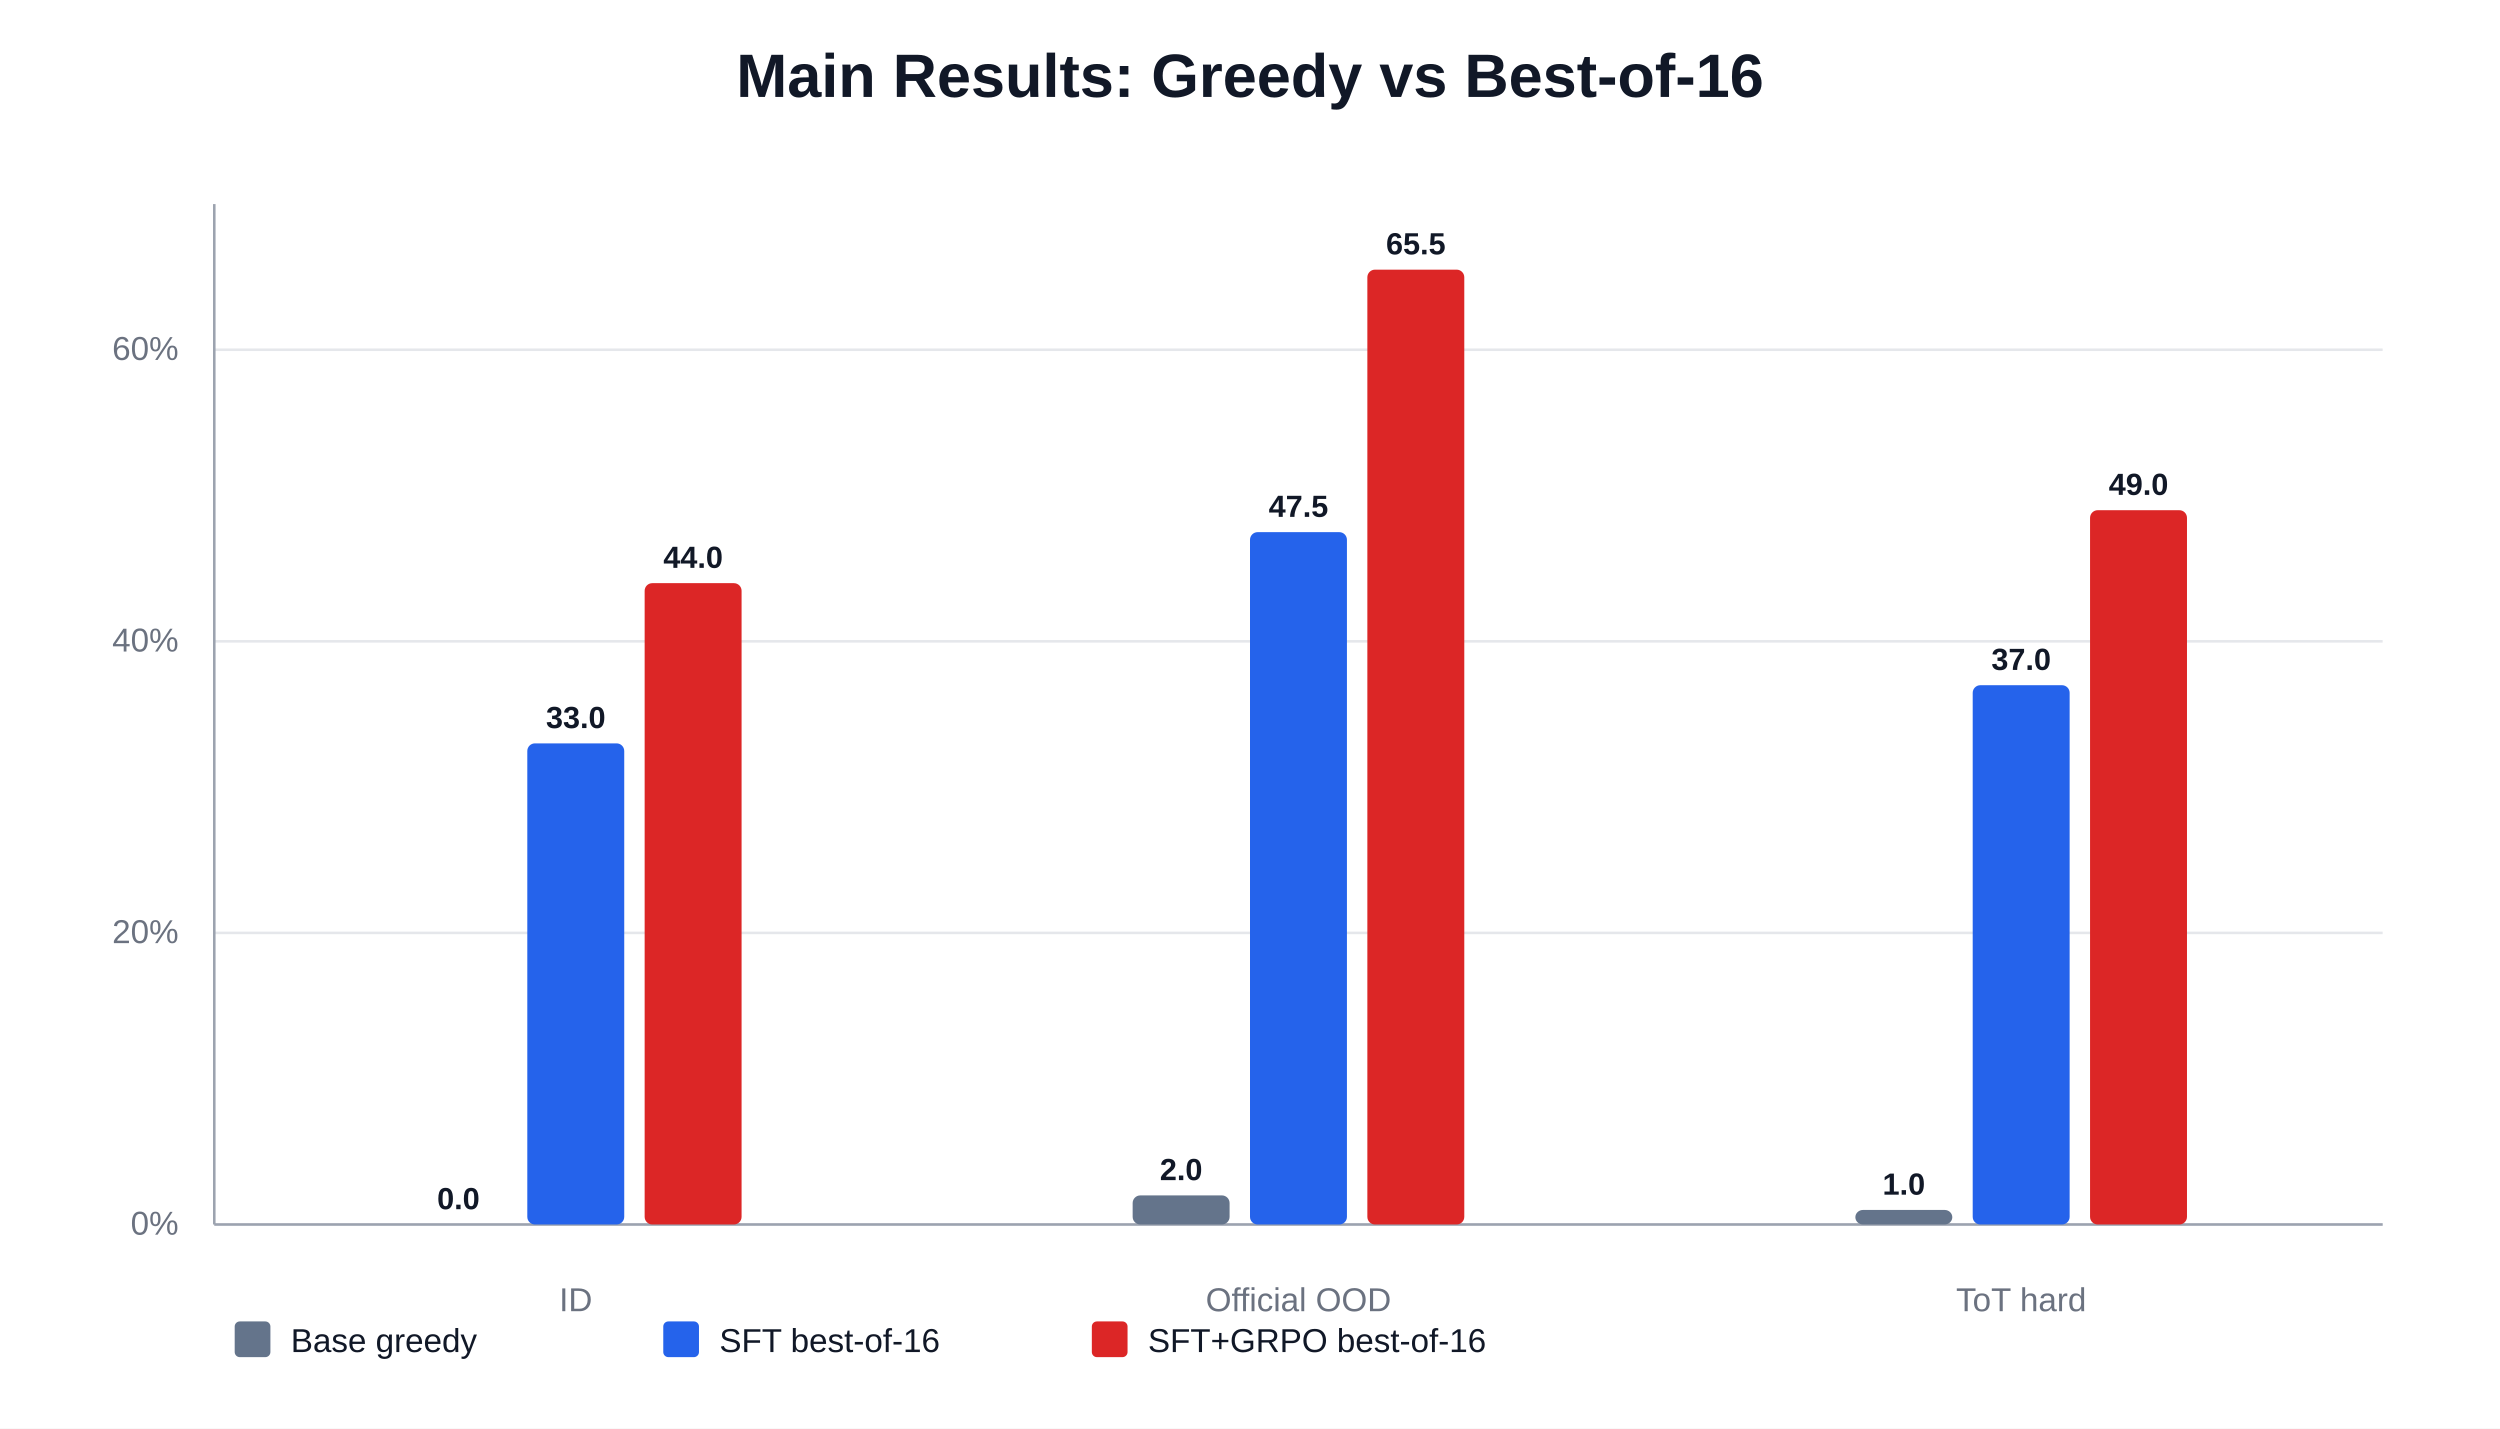
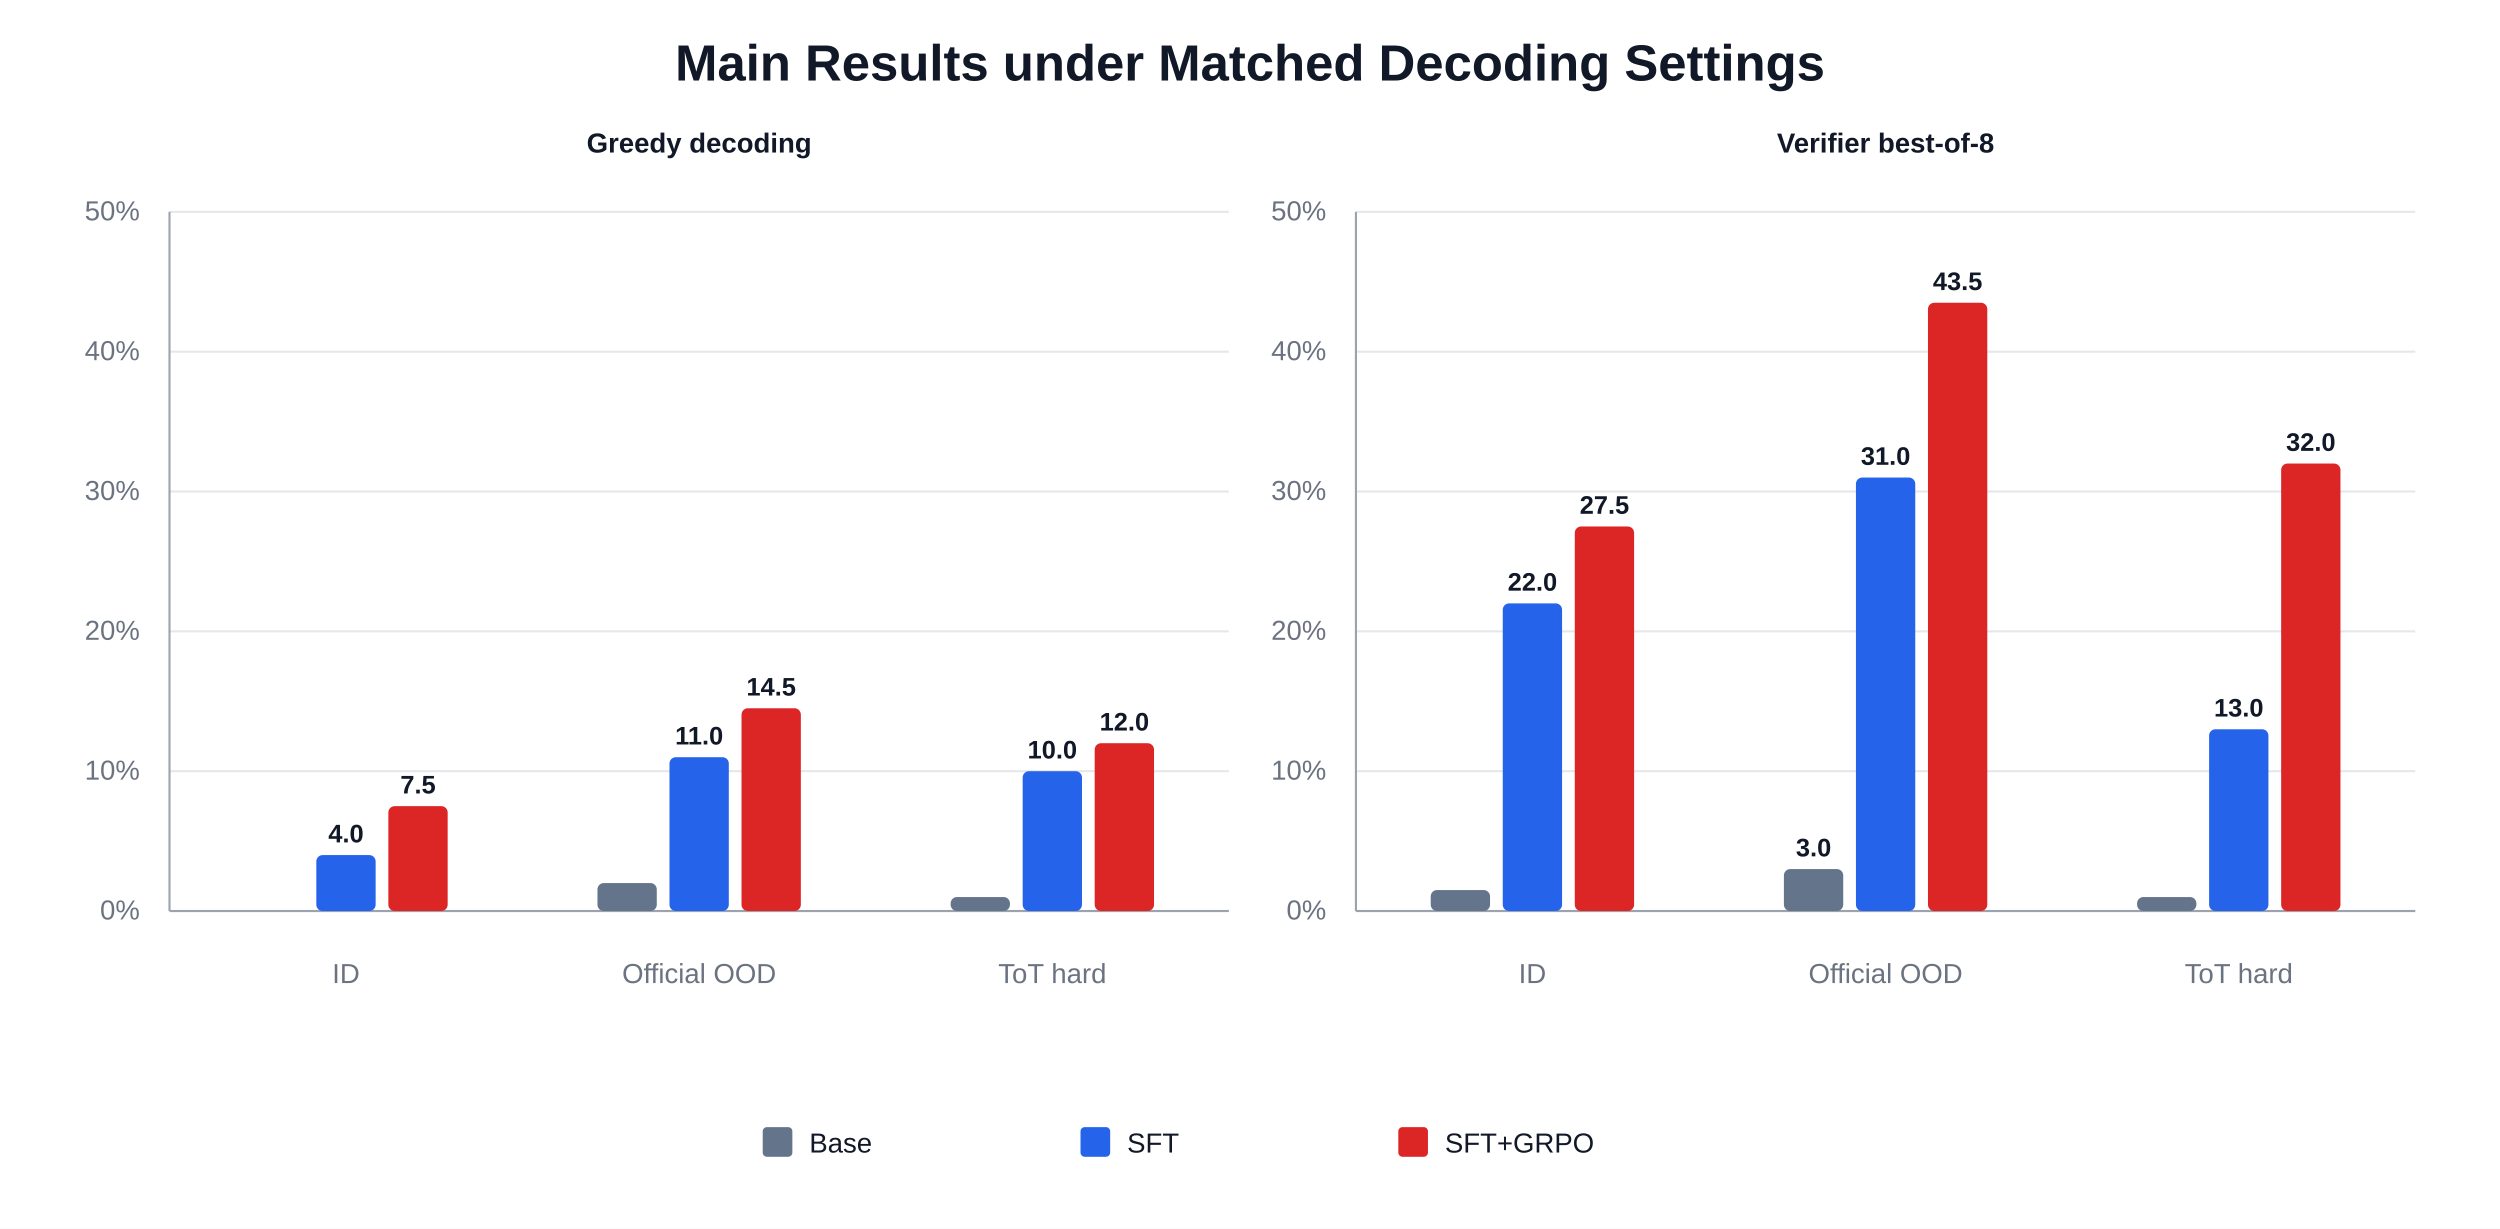
- <svg xmlns="http://www.w3.org/2000/svg" width="980" height="560" viewBox="0 0 980 560">
+ <svg xmlns="http://www.w3.org/2000/svg" width="1180" height="580" viewBox="0 0 1180 580">
  <rect width="100%" height="100%" fill="#ffffff" />
  <style>
text { font-family: -apple-system, BlinkMacSystemFont, "Segoe UI", Arial, sans-serif; fill: #111827; }
.title { font-size: 24px; font-weight: 700; }
.axis { font-size: 13px; fill: #6b7280; }
.label { font-size: 13px; }
.small { font-size: 12px; fill: #6b7280; }
.value { font-size: 12px; font-weight: 600; }
</style>
-   <text class="title" x="490.0" y="38" text-anchor="middle">Main Results: Greedy vs Best-of-16</text>
-   <line x1="84" y1="480.0" x2="934" y2="480.0" stroke="#e5e7eb" stroke-width="1" />
-   <text class="axis" x="70" y="484.0" text-anchor="end">0%</text>
-   <line x1="84" y1="365.7" x2="934" y2="365.7" stroke="#e5e7eb" stroke-width="1" />
-   <text class="axis" x="70" y="369.7" text-anchor="end">20%</text>
-   <line x1="84" y1="251.4" x2="934" y2="251.4" stroke="#e5e7eb" stroke-width="1" />
-   <text class="axis" x="70" y="255.4" text-anchor="end">40%</text>
-   <line x1="84" y1="137.1" x2="934" y2="137.1" stroke="#e5e7eb" stroke-width="1" />
-   <text class="axis" x="70" y="141.1" text-anchor="end">60%</text>
-   <line x1="84" y1="80" x2="84" y2="480" stroke="#9ca3af" />
-   <line x1="84" y1="480" x2="934" y2="480" stroke="#9ca3af" />
-   <text class="axis" x="225.7" y="514" text-anchor="middle">ID</text>
-   <rect x="160.7" y="480.0" width="38.0" height="0.0" rx="3" fill="#64748b" />
-   <text class="value" x="179.7" y="474.0" text-anchor="middle">0.0</text>
-   <rect x="206.7" y="291.4" width="38.0" height="188.6" rx="3" fill="#2563eb" />
-   <text class="value" x="225.7" y="285.4" text-anchor="middle">33.0</text>
-   <rect x="252.7" y="228.6" width="38.0" height="251.4" rx="3" fill="#dc2626" />
-   <text class="value" x="271.7" y="222.6" text-anchor="middle">44.0</text>
-   <text class="axis" x="509.0" y="514" text-anchor="middle">Official OOD</text>
-   <rect x="444.0" y="468.6" width="38.0" height="11.4" rx="3" fill="#64748b" />
-   <text class="value" x="463.0" y="462.6" text-anchor="middle">2.0</text>
-   <rect x="490.0" y="208.6" width="38.0" height="271.4" rx="3" fill="#2563eb" />
-   <text class="value" x="509.0" y="202.6" text-anchor="middle">47.5</text>
-   <rect x="536.0" y="105.7" width="38.0" height="374.3" rx="3" fill="#dc2626" />
-   <text class="value" x="555.0" y="99.7" text-anchor="middle">65.5</text>
-   <text class="axis" x="792.3" y="514" text-anchor="middle">ToT hard</text>
-   <rect x="727.3" y="474.3" width="38.0" height="5.7" rx="3" fill="#64748b" />
-   <text class="value" x="746.3" y="468.3" text-anchor="middle">1.0</text>
-   <rect x="773.3" y="268.6" width="38.0" height="211.4" rx="3" fill="#2563eb" />
-   <text class="value" x="792.3" y="262.6" text-anchor="middle">37.0</text>
-   <rect x="819.3" y="200.0" width="38.0" height="280.0" rx="3" fill="#dc2626" />
-   <text class="value" x="838.3" y="194.0" text-anchor="middle">49.0</text>
-   <rect x="92" y="518" width="14" height="14" fill="#64748b" rx="2" />
-   <text class="label" x="114" y="530">Base greedy</text>
-   <rect x="260" y="518" width="14" height="14" fill="#2563eb" rx="2" />
-   <text class="label" x="282" y="530">SFT best-of-16</text>
-   <rect x="428" y="518" width="14" height="14" fill="#dc2626" rx="2" />
-   <text class="label" x="450" y="530">SFT+GRPO best-of-16</text>
+   <text class="title" x="590.0" y="38" text-anchor="middle">Main Results under Matched Decoding Settings</text>
+   <text class="label" x="330.0" y="72" text-anchor="middle" font-weight="700">Greedy decoding</text>
+   <line x1="80" y1="430.0" x2="580" y2="430.0" stroke="#e5e7eb" stroke-width="1" />
+   <text class="axis" x="66" y="434.0" text-anchor="end">0%</text>
+   <line x1="80" y1="364.0" x2="580" y2="364.0" stroke="#e5e7eb" stroke-width="1" />
+   <text class="axis" x="66" y="368.0" text-anchor="end">10%</text>
+   <line x1="80" y1="298.0" x2="580" y2="298.0" stroke="#e5e7eb" stroke-width="1" />
+   <text class="axis" x="66" y="302.0" text-anchor="end">20%</text>
+   <line x1="80" y1="232.0" x2="580" y2="232.0" stroke="#e5e7eb" stroke-width="1" />
+   <text class="axis" x="66" y="236.0" text-anchor="end">30%</text>
+   <line x1="80" y1="166.0" x2="580" y2="166.0" stroke="#e5e7eb" stroke-width="1" />
+   <text class="axis" x="66" y="170.0" text-anchor="end">40%</text>
+   <line x1="80" y1="100.0" x2="580" y2="100.0" stroke="#e5e7eb" stroke-width="1" />
+   <text class="axis" x="66" y="104.0" text-anchor="end">50%</text>
+   <line x1="80" y1="100" x2="80" y2="430" stroke="#9ca3af" />
+   <line x1="80" y1="430" x2="580" y2="430" stroke="#9ca3af" />
+   <text class="axis" x="163.3" y="464" text-anchor="middle">ID</text>
+   <rect x="115.3" y="430.0" width="28.0" height="0.0" rx="3" fill="#64748b" />
+   <rect x="149.3" y="403.6" width="28.0" height="26.4" rx="3" fill="#2563eb" />
+   <text class="value" x="163.3" y="397.6" text-anchor="middle">4.0</text>
+   <rect x="183.3" y="380.5" width="28.0" height="49.5" rx="3" fill="#dc2626" />
+   <text class="value" x="197.3" y="374.5" text-anchor="middle">7.5</text>
+   <text class="axis" x="330.0" y="464" text-anchor="middle">Official OOD</text>
+   <rect x="282.0" y="416.8" width="28.0" height="13.2" rx="3" fill="#64748b" />
+   <rect x="316.0" y="357.4" width="28.0" height="72.6" rx="3" fill="#2563eb" />
+   <text class="value" x="330.0" y="351.4" text-anchor="middle">11.0</text>
+   <rect x="350.0" y="334.3" width="28.0" height="95.7" rx="3" fill="#dc2626" />
+   <text class="value" x="364.0" y="328.3" text-anchor="middle">14.5</text>
+   <text class="axis" x="496.7" y="464" text-anchor="middle">ToT hard</text>
+   <rect x="448.7" y="423.4" width="28.0" height="6.6" rx="3" fill="#64748b" />
+   <rect x="482.7" y="364.0" width="28.0" height="66.0" rx="3" fill="#2563eb" />
+   <text class="value" x="496.7" y="358.0" text-anchor="middle">10.0</text>
+   <rect x="516.7" y="350.8" width="28.0" height="79.2" rx="3" fill="#dc2626" />
+   <text class="value" x="530.7" y="344.8" text-anchor="middle">12.0</text>
+   <text class="label" x="890.0" y="72" text-anchor="middle" font-weight="700">Verifier best-of-8</text>
+   <line x1="640" y1="430.0" x2="1140" y2="430.0" stroke="#e5e7eb" stroke-width="1" />
+   <text class="axis" x="626" y="434.0" text-anchor="end">0%</text>
+   <line x1="640" y1="364.0" x2="1140" y2="364.0" stroke="#e5e7eb" stroke-width="1" />
+   <text class="axis" x="626" y="368.0" text-anchor="end">10%</text>
+   <line x1="640" y1="298.0" x2="1140" y2="298.0" stroke="#e5e7eb" stroke-width="1" />
+   <text class="axis" x="626" y="302.0" text-anchor="end">20%</text>
+   <line x1="640" y1="232.0" x2="1140" y2="232.0" stroke="#e5e7eb" stroke-width="1" />
+   <text class="axis" x="626" y="236.0" text-anchor="end">30%</text>
+   <line x1="640" y1="166.0" x2="1140" y2="166.0" stroke="#e5e7eb" stroke-width="1" />
+   <text class="axis" x="626" y="170.0" text-anchor="end">40%</text>
+   <line x1="640" y1="100.0" x2="1140" y2="100.0" stroke="#e5e7eb" stroke-width="1" />
+   <text class="axis" x="626" y="104.0" text-anchor="end">50%</text>
+   <line x1="640" y1="100" x2="640" y2="430" stroke="#9ca3af" />
+   <line x1="640" y1="430" x2="1140" y2="430" stroke="#9ca3af" />
+   <text class="axis" x="723.3" y="464" text-anchor="middle">ID</text>
+   <rect x="675.3" y="420.1" width="28.0" height="9.9" rx="3" fill="#64748b" />
+   <rect x="709.3" y="284.8" width="28.0" height="145.2" rx="3" fill="#2563eb" />
+   <text class="value" x="723.3" y="278.8" text-anchor="middle">22.0</text>
+   <rect x="743.3" y="248.5" width="28.0" height="181.5" rx="3" fill="#dc2626" />
+   <text class="value" x="757.3" y="242.5" text-anchor="middle">27.5</text>
+   <text class="axis" x="890.0" y="464" text-anchor="middle">Official OOD</text>
+   <rect x="842.0" y="410.2" width="28.0" height="19.8" rx="3" fill="#64748b" />
+   <text class="value" x="856.0" y="404.2" text-anchor="middle">3.0</text>
+   <rect x="876.0" y="225.4" width="28.0" height="204.6" rx="3" fill="#2563eb" />
+   <text class="value" x="890.0" y="219.4" text-anchor="middle">31.0</text>
+   <rect x="910.0" y="142.9" width="28.0" height="287.1" rx="3" fill="#dc2626" />
+   <text class="value" x="924.0" y="136.9" text-anchor="middle">43.5</text>
+   <text class="axis" x="1056.7" y="464" text-anchor="middle">ToT hard</text>
+   <rect x="1008.7" y="423.4" width="28.0" height="6.6" rx="3" fill="#64748b" />
+   <rect x="1042.7" y="344.2" width="28.0" height="85.8" rx="3" fill="#2563eb" />
+   <text class="value" x="1056.7" y="338.2" text-anchor="middle">13.0</text>
+   <rect x="1076.7" y="218.8" width="28.0" height="211.2" rx="3" fill="#dc2626" />
+   <text class="value" x="1090.7" y="212.8" text-anchor="middle">32.0</text>
+   <rect x="360" y="532" width="14" height="14" fill="#64748b" rx="2" />
+   <text class="label" x="382" y="544">Base</text>
+   <rect x="510" y="532" width="14" height="14" fill="#2563eb" rx="2" />
+   <text class="label" x="532" y="544">SFT</text>
+   <rect x="660" y="532" width="14" height="14" fill="#dc2626" rx="2" />
+   <text class="label" x="682" y="544">SFT+GRPO</text>
</svg>
